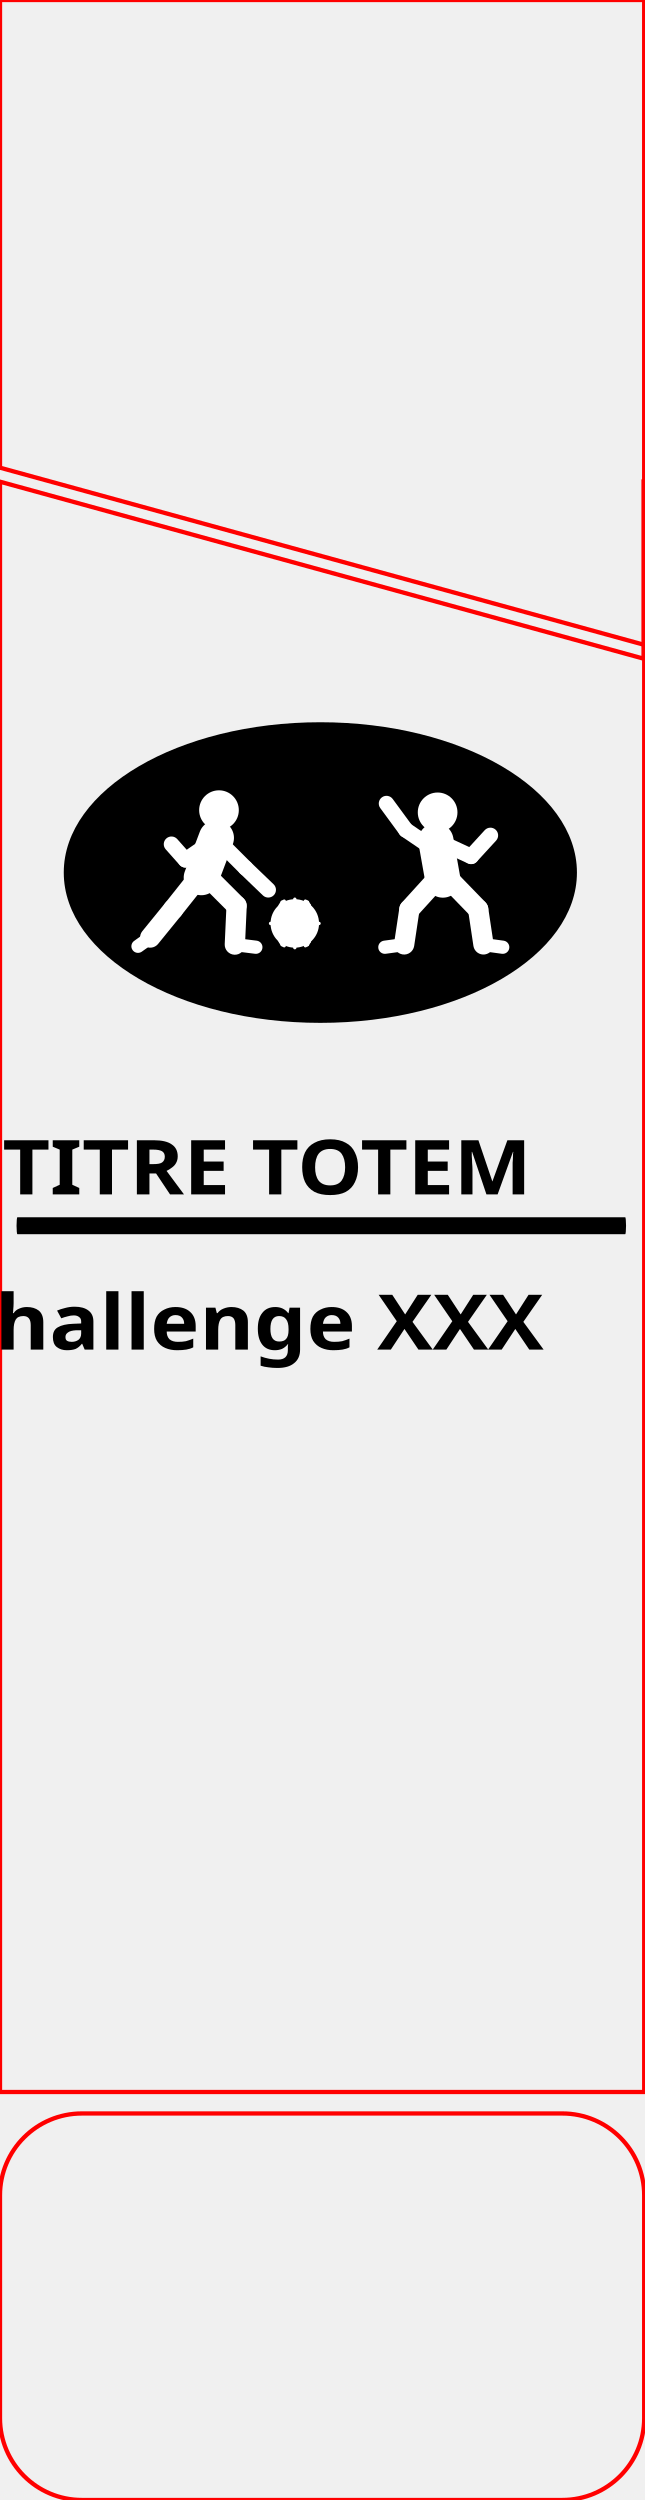
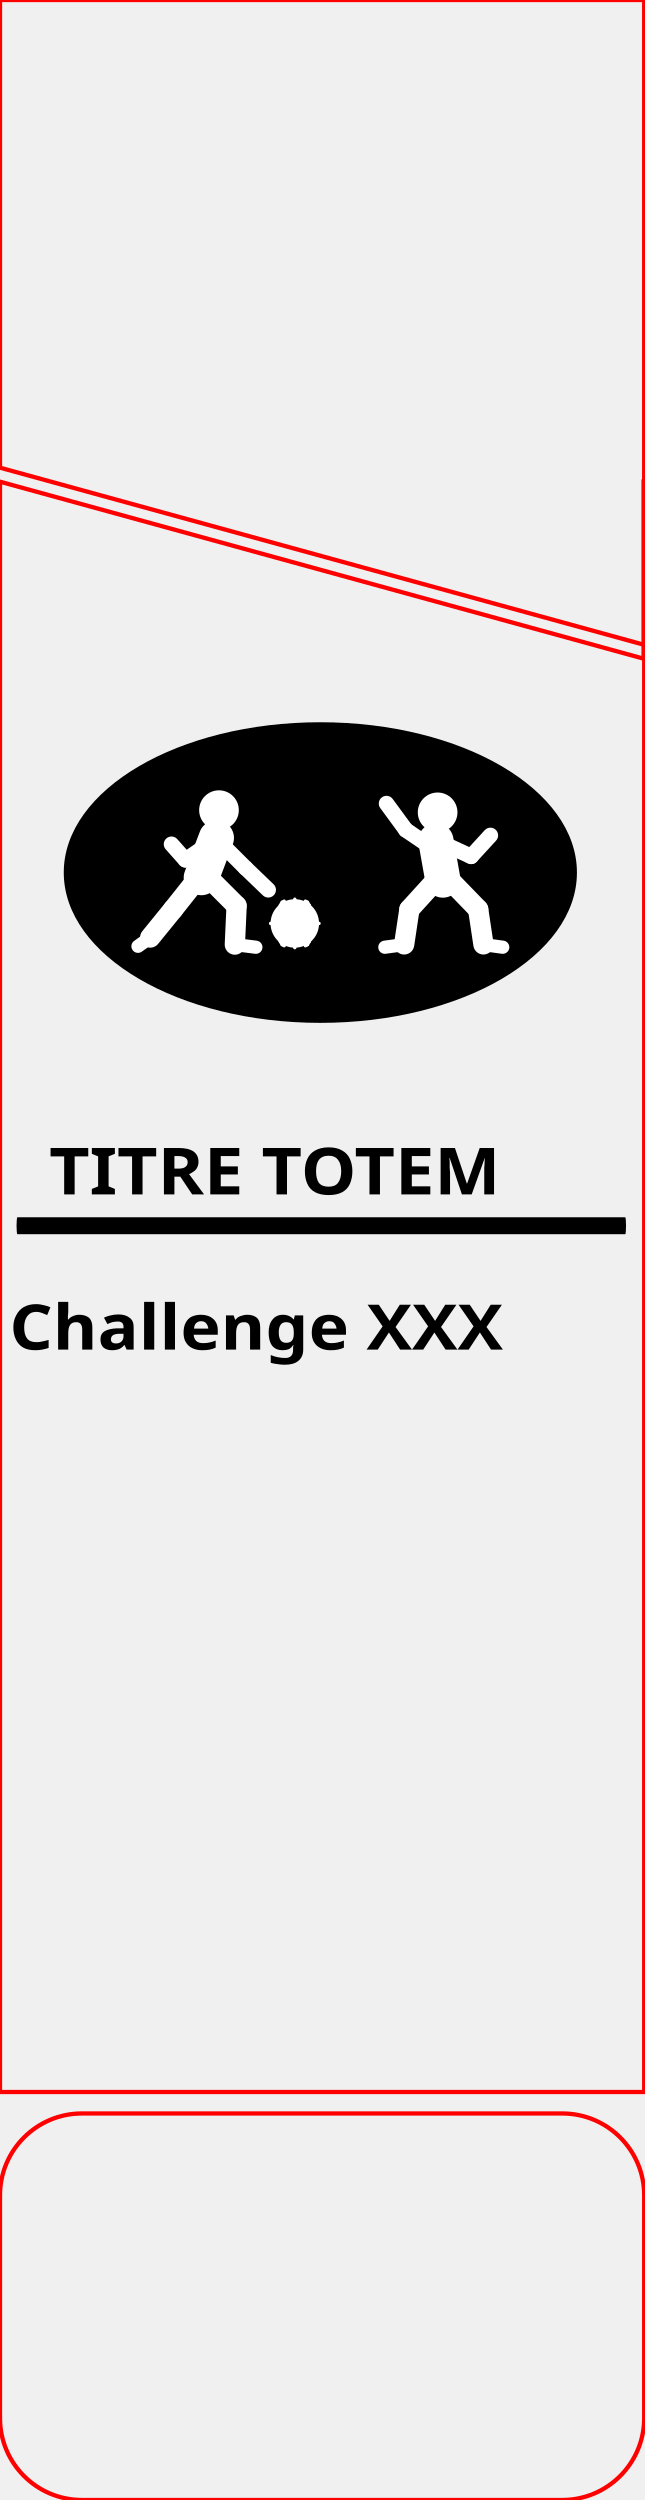
<svg xmlns="http://www.w3.org/2000/svg" width="30mm" height="116.424mm" viewBox="0 0 30 116.424" version="1.1" id="svg1">
  <defs id="defs1" />
  <g id="layer2">
    <path id="rect4" style="fill:none;stroke:#ff0000;stroke-width:0.2" d="m 118.116,65.286 v 8.25 L 88.145,65.295 V 140.286 H 118.146 V 65.286 Z" transform="translate(-88.14542,-42.8625)" />
    <path id="rect62" style="fill:none;stroke:#ff0000;stroke-width:0.2" d="M 118.041,72.863 88.145,64.642 V 42.862 h 30 v 30 z" transform="translate(-88.14542,-42.8625)" />
    <rect style="fill:none;stroke:#ff0000;stroke-width:0.2" id="rect63" width="30" height="18" x="88.145" y="141.286" ry="3.815" transform="translate(-88.14542,-42.8625)" />
  </g>
  <g id="layer1" transform="translate(-88.14542,-42.8625)" style="display:inline">
    <ellipse style="fill:#000000;stroke-width:0.345;stroke-linejoin:bevel" id="fond_logo" cx="103.064" cy="83.497" rx="11.949" ry="7" />
    <g id="motif" transform="translate(88.14542,42.8625)">
      <g id="motif_basket" style="display:inline">
        <g id="motif_basket_dessin" transform="matrix(0.410575,0,0,0.410575,0.344,36.7635)" style="fill:#ffffff">
          <g transform="translate(0,0)">
            <path style="fill:#ffffff" d="M 26.250,2.350 A 2.250,2.250 0 1 0 21.750,2.350 A 2.250,2.250 0 1 0 26.250,2.350 Z" />
            <path style="fill:#ffffff" d="M 21.829,4.793 L 20.129,9.293 A 2.000,2.000 0 0 0 23.871,10.707 L 25.571,6.207 A 2.000,2.000 0 0 0 21.829,4.793 Z" />
            <path style="fill:#ffffff" d="M 22.603,5.280 L 19.703,7.280 A 0.875,0.875 0 0 0 20.697,8.720 L 23.597,6.720 A 0.875,0.875 0 0 0 22.603,5.280 Z" />
            <path style="fill:#ffffff" d="M 20.854,7.419 L 19.254,5.619 A 0.875,0.875 0 0 0 17.946,6.781 L 19.546,8.581 A 0.875,0.875 0 0 0 20.854,7.419 Z" />
            <path style="fill:#ffffff" d="M 23.581,6.719 L 26.381,9.519 A 0.875,0.875 0 0 0 27.619,8.281 L 24.819,5.481 A 0.875,0.875 0 0 0 23.581,6.719 Z" />
            <path style="fill:#ffffff" d="M 26.394,9.531 L 28.994,12.031 A 0.875,0.875 0 0 0 30.206,10.769 L 27.606,8.269 A 0.875,0.875 0 0 0 26.394,9.531 Z" />
            <path style="fill:#ffffff" d="M 21.987,10.813 L 25.187,14.013 A 1.150,1.150 0 0 0 26.813,12.387 L 23.613,9.187 A 1.150,1.150 0 0 0 21.987,10.813 Z" />
            <path style="fill:#ffffff" d="M 24.851,13.148 L 24.651,17.548 A 1.150,1.150 0 0 0 26.949,17.652 L 27.149,13.252 A 1.150,1.150 0 0 0 24.851,13.148 Z" />
            <path style="fill:#ffffff" d="M 25.707,18.344 L 28.107,18.644 A 0.750,0.750 0 0 0 28.293,17.156 L 25.893,16.856 A 0.750,0.750 0 0 0 25.707,18.344 Z" />
            <path style="fill:#ffffff" d="M 20.599,9.485 L 17.899,12.885 A 1.150,1.150 0 0 0 19.701,14.315 L 22.401,10.915 A 1.150,1.150 0 0 0 20.599,9.485 Z" />
            <path style="fill:#ffffff" d="M 17.907,12.875 L 15.307,16.075 A 1.150,1.150 0 0 0 17.093,17.525 L 19.693,14.325 A 1.150,1.150 0 0 0 17.907,12.875 Z" />
            <path style="fill:#ffffff" d="M 15.764,16.190 L 14.364,17.190 A 0.750,0.750 0 0 0 15.236,18.410 L 16.636,17.410 A 0.750,0.750 0 0 0 15.764,16.190 Z" />
            <path style="fill:#ffffff" d="M 51.050,2.600 A 2.250,2.250 0 1 0 46.550,2.600 A 2.250,2.250 0 1 0 51.050,2.600 Z" />
            <path style="fill:#ffffff" d="M 46.631,6.150 L 47.431,10.650 A 2.000,2.000 0 0 0 51.369,9.950 L 50.569,5.450 A 2.000,2.000 0 0 0 46.631,6.150 Z" />
            <path style="fill:#ffffff" d="M 48.192,5.576 L 45.692,3.876 A 0.875,0.875 0 0 0 44.708,5.324 L 47.208,7.024 A 0.875,0.875 0 0 0 48.192,5.576 Z" />
            <path style="fill:#ffffff" d="M 45.906,4.083 L 43.706,1.083 A 0.875,0.875 0 0 0 42.294,2.117 L 44.494,5.117 A 0.875,0.875 0 0 0 45.906,4.083 Z" />
            <path style="fill:#ffffff" d="M 49.432,7.094 L 52.232,8.394 A 0.875,0.875 0 0 0 52.968,6.806 L 50.168,5.506 A 0.875,0.875 0 0 0 49.432,7.094 Z" />
            <path style="fill:#ffffff" d="M 53.245,8.191 L 55.445,5.791 A 0.875,0.875 0 0 0 54.155,4.609 L 51.955,7.009 A 0.875,0.875 0 0 0 53.245,8.191 Z" />
            <path style="fill:#ffffff" d="M 47.749,9.526 L 44.749,12.826 A 1.150,1.150 0 0 0 46.451,14.374 L 49.451,11.074 A 1.150,1.150 0 0 0 47.749,9.526 Z" />
            <path style="fill:#ffffff" d="M 44.463,13.429 L 43.863,17.429 A 1.150,1.150 0 0 0 46.137,17.771 L 46.737,13.771 A 1.150,1.150 0 0 0 44.463,13.429 Z" />
            <path style="fill:#ffffff" d="M 44.899,16.857 L 42.699,17.157 A 0.750,0.750 0 0 0 42.901,18.643 L 45.101,18.343 A 0.750,0.750 0 0 0 44.899,16.857 Z" />
            <path style="fill:#ffffff" d="M 49.374,11.101 L 52.574,14.401 A 1.150,1.150 0 0 0 54.226,12.799 L 51.026,9.499 A 1.150,1.150 0 0 0 49.374,11.101 Z" />
            <path style="fill:#ffffff" d="M 52.263,13.771 L 52.863,17.771 A 1.150,1.150 0 0 0 55.137,17.429 L 54.537,13.429 A 1.150,1.150 0 0 0 52.263,13.771 Z" />
            <path style="fill:#ffffff" d="M 53.899,18.343 L 56.099,18.643 A 0.750,0.750 0 0 0 56.301,17.157 L 54.101,16.857 A 0.750,0.750 0 0 0 53.899,18.343 Z" />
            <path style="fill:#ffffff" d="M 35.350,15.200 A 2.750,2.750 0 1 0 29.850,15.200 A 2.750,2.750 0 1 0 35.350,15.200 Z" />
            <path style="fill:#ffffff" d="M 29.850,15.390 L 35.350,15.390 A 0.190,0.190 0 0 0 35.350,15.010 L 29.850,15.010 A 0.190,0.190 0 0 0 29.850,15.390 Z" />
            <path style="fill:#ffffff" d="M 32.410,12.450 L 32.410,17.950 A 0.190,0.190 0 0 0 32.790,17.950 L 32.790,12.450 A 0.190,0.190 0 0 0 32.410,12.450 Z" />
            <path style="fill:#ffffff" d="M 31.310,12.502 L 31.079,12.626 A 0.190,0.190 0 0 0 31.258,12.961 L 31.490,12.838 A 0.190,0.190 0 0 0 31.310,12.502 Z" />
            <path style="fill:#ffffff" d="M 31.004,12.698 L 30.795,13.058 A 0.190,0.190 0 0 0 31.123,13.249 L 31.332,12.889 A 0.190,0.190 0 0 0 31.004,12.698 Z" />
            <path style="fill:#ffffff" d="M 30.777,13.099 L 30.611,13.659 A 0.190,0.190 0 0 0 30.975,13.767 L 31.141,13.207 A 0.190,0.190 0 0 0 30.777,13.099 Z" />
            <path style="fill:#ffffff" d="M 30.605,13.685 L 30.499,14.390 A 0.190,0.190 0 0 0 30.875,14.447 L 30.981,13.741 A 0.190,0.190 0 0 0 30.605,13.685 Z" />
            <path style="fill:#ffffff" d="M 30.497,14.409 L 30.460,15.191 A 0.190,0.190 0 0 0 30.840,15.209 L 30.876,14.427 A 0.190,0.190 0 0 0 30.497,14.409 Z" />
            <path style="fill:#ffffff" d="M 30.460,15.209 L 30.497,15.991 A 0.190,0.190 0 0 0 30.876,15.973 L 30.840,15.191 A 0.190,0.190 0 0 0 30.460,15.209 Z" />
            <path style="fill:#ffffff" d="M 30.499,16.010 L 30.605,16.715 A 0.190,0.190 0 0 0 30.981,16.659 L 30.875,15.953 A 0.190,0.190 0 0 0 30.499,16.010 Z" />
            <path style="fill:#ffffff" d="M 30.611,16.741 L 30.777,17.301 A 0.190,0.190 0 0 0 31.141,17.193 L 30.975,16.633 A 0.190,0.190 0 0 0 30.611,16.741 Z" />
            <path style="fill:#ffffff" d="M 30.795,17.342 L 31.004,17.702 A 0.190,0.190 0 0 0 31.332,17.511 L 31.123,17.151 A 0.190,0.190 0 0 0 30.795,17.342 Z" />
            <path style="fill:#ffffff" d="M 31.079,17.774 L 31.310,17.898 A 0.190,0.190 0 0 0 31.490,17.562 L 31.258,17.439 A 0.190,0.190 0 0 0 31.079,17.774 Z" />
            <path style="fill:#ffffff" d="M 33.710,12.838 L 33.942,12.961 A 0.190,0.190 0 0 0 34.121,12.626 L 33.890,12.502 A 0.190,0.190 0 0 0 33.710,12.838 Z" />
            <path style="fill:#ffffff" d="M 33.868,12.889 L 34.077,13.249 A 0.190,0.190 0 0 0 34.405,13.058 L 34.196,12.698 A 0.190,0.190 0 0 0 33.868,12.889 Z" />
            <path style="fill:#ffffff" d="M 34.059,13.207 L 34.225,13.767 A 0.190,0.190 0 0 0 34.589,13.659 L 34.423,13.099 A 0.190,0.190 0 0 0 34.059,13.207 Z" />
            <path style="fill:#ffffff" d="M 34.219,13.741 L 34.325,14.447 A 0.190,0.190 0 0 0 34.701,14.390 L 34.595,13.685 A 0.190,0.190 0 0 0 34.219,13.741 Z" />
            <path style="fill:#ffffff" d="M 34.324,14.427 L 34.360,15.209 A 0.190,0.190 0 0 0 34.740,15.191 L 34.703,14.409 A 0.190,0.190 0 0 0 34.324,14.427 Z" />
            <path style="fill:#ffffff" d="M 34.360,15.191 L 34.324,15.973 A 0.190,0.190 0 0 0 34.703,15.991 L 34.740,15.209 A 0.190,0.190 0 0 0 34.360,15.191 Z" />
            <path style="fill:#ffffff" d="M 34.325,15.953 L 34.219,16.659 A 0.190,0.190 0 0 0 34.595,16.715 L 34.701,16.010 A 0.190,0.190 0 0 0 34.325,15.953 Z" />
            <path style="fill:#ffffff" d="M 34.225,16.633 L 34.059,17.193 A 0.190,0.190 0 0 0 34.423,17.301 L 34.589,16.741 A 0.190,0.190 0 0 0 34.225,16.633 Z" />
            <path style="fill:#ffffff" d="M 34.077,17.151 L 33.868,17.511 A 0.190,0.190 0 0 0 34.196,17.702 L 34.405,17.342 A 0.190,0.190 0 0 0 34.077,17.151 Z" />
            <path style="fill:#ffffff" d="M 33.942,17.439 L 33.710,17.562 A 0.190,0.190 0 0 0 33.890,17.898 L 34.121,17.774 A 0.190,0.190 0 0 0 33.942,17.439 Z" />
          </g>
        </g>
      </g>
      <g id="motif_ms_kayaking" style="display:none">
        <g id="motif_ms_kayaking_dessin" transform="matrix(0.011905,0,0,0.011905,9.2044,46.1103)" style="fill:#ffffff">
          <path d="M80-40v-80h40q32 0 62-10t58-30q28 20 58 30t62 10q32 0 62.5-10t57.5-30q28 20 58 30t62 10q32 0 62.5-10t57.5-30q27 20 57.5 30t62.5 10h40v80h-40q-31 0-61-7.5T720-70q-29 15-59 22.5T600-40q-31 0-61-7.5T480-70q-29 15-59 22.5T360-40q-31 0-61-7.5T240-70q-29 15-59 22.5T120-40H80Zm280-160q-36 0-67-17t-53-43q-17 18-37.5 32.5T157-205q-41-11-83-26T0-260q54-23 132-47t153-36l54-167q11-34 41.5-45t57.5 3l102 52 113-60 66-148-20-53 53-119 128 57-53 119-53 20-148 334q93 11 186.5 38T960-260q-29 13-73.5 28.5T803-205q-25-7-45.5-21.5T720-260q-22 26-53 43t-67 17q-36 0-67-17t-53-43q-22 26-53 43t-67 17Zm203-157 38-85-61 32-70-36-28 86h38q21 0 42 .5t41 2.5Zm-83-223q-33 0-56.5-23.5T400-660q0-33 23.5-56.5T480-740q33 0 56.5 23.5T560-660q0 33-23.5 56.5T480-580Z" />
        </g>
      </g>
      <g id="motif_ms_surfing" style="display:none">
        <g id="motif_ms_surfing_dessin" transform="matrix(0.011628,0,0,0.011628,9.3373,46.0992)" style="fill:#ffffff">
          <path d="M80-40v-80h40q32 0 62-10t58-30q28 20 58 29.5t62 9.5q32 0 62.5-9.5T480-160q28 20 58 29.5t62 9.5q32 0 62.5-9.5T720-160q27 20 57.5 30t62.5 10h40v80h-40q-31 0-61-7.5T720-70q-29 15-59 22.5T600-40q-31 0-61-7.5T480-70q-29 15-59 22.5T360-40q-31 0-61-7.5T240-70q-29 15-59 22.5T120-40H80Zm260-760 222 41q14 2 27 11t22 25l35 62q26 45 72 73t102 28v80q-78 0-142-39T577-621l-90 61 153 120v154q16 11 31 23t29 23q-21 18-46 29t-54 11q-36 0-67-17t-53-43q-22 26-53 43t-67 17q-10 0-19.5-1.5T322-206q-86-59-144-119t-58-104q0-31 24-41t50-10q29 0 67 8.5t81 24.5l-21-124q-4-20 4.5-39.5T352-642l86-58q-3 0-14.5-2.5t-25.5-5-25.5-5Q361-715 358-715l-113 77-45-66 140-96Zm72 284 18 106q27 13 67 34.5t63 35.5v-60L412-516Zm268-224q-33 0-56.5-23.5T600-820q0-33 23.5-56.5T680-900q33 0 56.5 23.5T760-820q0 33-23.5 56.5T680-740Z" />
        </g>
      </g>
      <g id="motif_ms_pool" style="display:none">
        <g id="motif_ms_pool_dessin" transform="matrix(0.013889,0,0,0.013889,8.252,47.3008)" style="fill:#ffffff">
          <path d="M80-120v-80q38 0 57-20t75-20q56 0 77 20t57 20q36 0 57-20t77-20q56 0 77 20t57 20q36 0 57-20t77-20q56 0 75 20t57 20v80q-59 0-77.5-20T748-160q-36 0-57 20t-77 20q-56 0-77-20t-57-20q-36 0-57 20t-77 20q-56 0-77-20t-57-20q-36 0-54.5 20T80-120Zm0-180v-80q38 0 57-20t75-20q56 0 77.5 20t56.5 20q36 0 57-20t77-20q56 0 77 20t57 20q36 0 57-20t77-20q56 0 75 20t57 20v80q-59 0-77.5-20T748-340q-36 0-55.5 20T614-300q-57 0-77.5-20T480-340q-38 0-56.5 20T346-300q-59 0-78.5-20T212-340q-36 0-54.5 20T80-300Zm196-204 133-133-40-40q-33-33-70-48t-91-15v-100q75 0 124 16.5t96 63.5l256 256q-17 11-33 17.5t-37 6.5q-36 0-57-20t-77-20q-56 0-77 20t-57 20q-21 0-37-6.5T276-504Zm392-336q42 0 71 29.5t29 70.5q0 42-29 71t-71 29q-42 0-71-29t-29-71q0-41 29-70.5t71-29.5Z" />
        </g>
      </g>
      <g id="motif_ms_directions_run" style="display:none">
        <g id="motif_ms_directions_run_dessin" transform="matrix(0.011628,0,0,0.011628,9.8024,46.0992)" style="fill:#ffffff">
          <path d="M520-40v-240l-84-80-40 176-276-56 16-80 192 40 64-324-72 28v136h-80v-188l158-68q35-15 51.5-19.5T480-720q21 0 39 11t29 29l40 64q26 42 70.5 69T760-520v80q-66 0-123.5-27.5T540-540l-24 120 84 80v300h-80Zm20-700q-33 0-56.5-23.5T460-820q0-33 23.5-56.5T540-900q33 0 56.5 23.5T620-820q0 33-23.5 56.5T540-740Z" />
        </g>
      </g>
      <g id="motif_ms_directions_bike" style="display:none">
        <g id="motif_ms_directions_bike_dessin" transform="matrix(0.012195,0,0,0.012195,9.065,46.6097)" style="fill:#ffffff">
          <path d="M620-740q-33 0-56.5-23.5T540-820q0-33 23.5-56.5T620-900q33 0 56.5 23.5T700-820q0 33-23.5 56.5T620-740ZM432-540l88 92v248h-80v-200L312-512q-14-12-19-25t-5-31q0-18 5.5-30.5T312-624l112-112q13-13 27.5-18.5T484-760q18 0 32.5 5.5T544-736l76 76q27 27 63 43.5t81 16.5v80q-63 0-114-22.5T560-604l-32-32-96 96Zm-232 60q85 0 142.5 57.5T400-280q0 85-57.5 142.5T200-80q-85 0-142.5-57.5T0-280q0-85 57.5-142.5T200-480Zm0 340q57 0 98.5-41.5T340-280q0-57-41.5-98.5T200-420q-57 0-98.5 41.5T60-280q0 57 41.5 98.5T200-140Zm560-340q85 0 142.5 57.5T960-280q0 85-57.5 142.5T760-80q-85 0-142.5-57.5T560-280q0-85 57.5-142.5T760-480Zm0 340q57 0 98.5-41.5T900-280q0-57-41.5-98.5T760-420q-57 0-98.5 41.5T620-280q0 57 41.5 98.5T760-140Z" />
        </g>
      </g>
      <g id="motif_ms_sports_basketball" style="display:none">
        <g id="motif_ms_sports_basketball_dessin" transform="matrix(0.012563,0,0,0.012563,8.8885,46.6642)" style="fill:#ffffff">
          <path d="M82-521q5-51 21-96.5t44-85.5q35 36 58.5 83.5T236-521H82Zm642 0q7-51 30-98t59-83q28 39 44 85t21 96H724ZM147-258q-28-39-44-84.5T82-439h154q-7 51-30.5 98T147-258Zm666 0q-36-36-59-83t-30-98h154q-5 50-21 96t-44 85ZM317-521q-8-72-39-133t-81-110q48-48 109.5-77T439-878v357H317Zm204 0v-357q71 8 132.5 37T763-764q-51 48-81.5 109.5T643-521H521ZM439-82q-72-8-133-37.5T197-197q51-48 81.5-109T317-439h122v357Zm82 0v-357h122q8 72 38.5 133.5T763-196q-48 48-109.5 77T521-82Z" />
        </g>
      </g>
      <g id="motif_ms_sports_handball" style="display:none">
        <g id="motif_ms_sports_handball_dessin" transform="matrix(0.010917,0,0,0.010917,9.6785,45.6778)" style="fill:#ffffff">
          <path d="m368-4-70-40 120-208-68-40-60 104-70-40 206-356q-38-39-57-89t-19-103q0-36 9-71.5t29-68.5l68 40q-14 23-20 47.5t-6 50.5q0 53 26 99.5t74 74.5l90 52q62 36 91 103.5T740-322q0 38-10 74t-28 68l-70-40q14-24 20-49t6-51q0-32-9-62t-29-56L368-4Zm272-596q-33 0-56.5-23.5T560-680q0-33 23.5-56.5T640-760q33 0 56.5 23.5T720-680q0 33-23.5 56.5T640-600ZM540-800q-26 0-43-18t-17-42q0-26 18-43t42-17q26 0 43 18t17 42q0 26-18 43t-42 17Z" />
        </g>
      </g>
      <g id="motif_ms_sports_volleyball" style="display:none">
        <g id="motif_ms_sports_volleyball_dessin" transform="matrix(0.012531,0,0,0.012531,8.9036,46.6366)" style="fill:#ffffff">
          <path d="M864-592 520-791v-87q123 12 216 90.5T864-592ZM270-404v-416q39-23 82-38t89-20v375l-171 99Zm-154 89q-18-38-27-79.5T80-480q0-77 28-147.5T190-754v395l-74 44Zm176 187q-42-20-76-50t-60-68l325-188 171 99-360 207Zm189 48q-23 0-47-2.5T388-91l344-198 74 41q-57 78-142.5 123T481-80Zm364-236L520-503v-197l360 209q0 46-8 90t-27 85Z" />
        </g>
      </g>
      <g id="motif_ms_sports_gymnastics" style="display:none">
        <g id="motif_ms_sports_gymnastics_dessin" transform="matrix(0.013889,0,0,0.013889,8.252,46.7452)" style="fill:#ffffff">
          <path d="m480-80-20-400-140-40H40v-80h240l280-200 52 61-166 119h114l312-180 48 56-340 264-20 400h-80ZM240-640q-33 0-56.5-23.5T160-720q0-33 23.5-56.5T240-800q33 0 56.5 23.5T320-720q0 33-23.5 56.5T240-640Z" />
        </g>
      </g>
      <g id="motif_ms_sports_martial_arts" style="display:none">
        <g id="motif_ms_sports_martial_arts_dessin" transform="matrix(0.011905,0,0,0.011905,9.2044,46.5865)" style="fill:#ffffff">
          <path d="m400-80-20-360-127-73-14 52 81 141-69 40-99-170 48-172 230-132-110-110 56-56 184 183-144 83 48 42 328-268 48 56-340 344-20 400h-80ZM200-680q-33 0-56.5-23.5T120-760q0-33 23.5-56.5T200-840q33 0 56.5 23.5T280-760q0 33-23.5 56.5T200-680Z" />
        </g>
      </g>
    </g>
    <rect style="fill:#000000;stroke-width:0.406;stroke-linejoin:bevel" id="rect7" width="28.384" height="0.787" x="88.916" y="99.551" rx="0.038" ry="0.787" />
-     <text xml:space="preserve" style="font-weight:900;font-size:3.681px;line-height:1;font-family:Yantramanav;-inkscape-font-specification:'Yantramanav Heavy';text-align:center;letter-spacing:0px;word-spacing:0px;writing-mode:lr-tb;direction:ltr;text-anchor:middle;fill:#000000;stroke-width:0.232;stroke-linejoin:bevel" x="99.051" y="102.483" id="text61" transform="scale(1.040554,0.9610262)">
-       <tspan style="font-style:normal;font-variant:normal;font-weight:bold;font-stretch:normal;font-size:3.681px;font-family:Yantramanav;-inkscape-font-specification:'Yantramanav Bold';fill:#000000;stroke-width:0.232" x="99.051" y="102.483" id="tspan61">TITRE TOTEM</tspan>
+     <text xml:space="preserve" style="font-weight:bold;font-size:3.14px;line-height:1;font-family:Rubik;-inkscape-font-specification:'Rubik Bold';text-align:center;letter-spacing:0px;word-spacing:0px;writing-mode:lr-tb;direction:ltr;text-anchor:middle;fill:#000000;stroke-width:0.232;stroke-linejoin:bevel" x="99.051" y="102.483" id="text61" transform="scale(1.040554,0.9610262)">
+       <tspan style="font-style:normal;font-variant:normal;font-weight:bold;font-stretch:normal;font-size:3.14px;font-family:Rubik;-inkscape-font-specification:'Rubik Bold';fill:#000000;stroke-width:0.232" x="99.051" y="102.483" id="tspan61">TITRE TOTEM</tspan>
    </text>
    <g id="layer4" transform="translate(88.14542,42.8625)">
-       <text xml:space="preserve" style="display:inline;font-weight:900;font-size:3.719px;line-height:1;font-family:Yantramanav;-inkscape-font-specification:'Yantramanav Heavy';text-align:center;letter-spacing:0px;word-spacing:0px;writing-mode:lr-tb;direction:ltr;text-anchor:middle;fill:#000000;stroke-width:0.367;stroke-linejoin:bevel" x="14.245" y="65.399" id="text7" transform="scale(1.040554,0.9610262)">
-         <tspan style="font-size:3.719px;fill:#000000;stroke-width:0.367" x="14.245" y="65.399" id="tspan7">Challenge XXX</tspan>
+       <text xml:space="preserve" style="display:inline;font-weight:bold;font-size:3.05px;line-height:1;font-family:Rubik;-inkscape-font-specification:'Rubik Bold';text-align:center;letter-spacing:0px;word-spacing:0px;writing-mode:lr-tb;direction:ltr;text-anchor:middle;fill:#000000;stroke-width:0.367;stroke-linejoin:bevel" x="14.245" y="65.399" id="text7" transform="scale(1.040554,0.9610262)">
+         <tspan style="font-size:3.05px;fill:#000000;stroke-width:0.367" x="14.245" y="65.399" id="tspan7">Challenge XXX</tspan>
      </text>
    </g>
  </g>
</svg>
